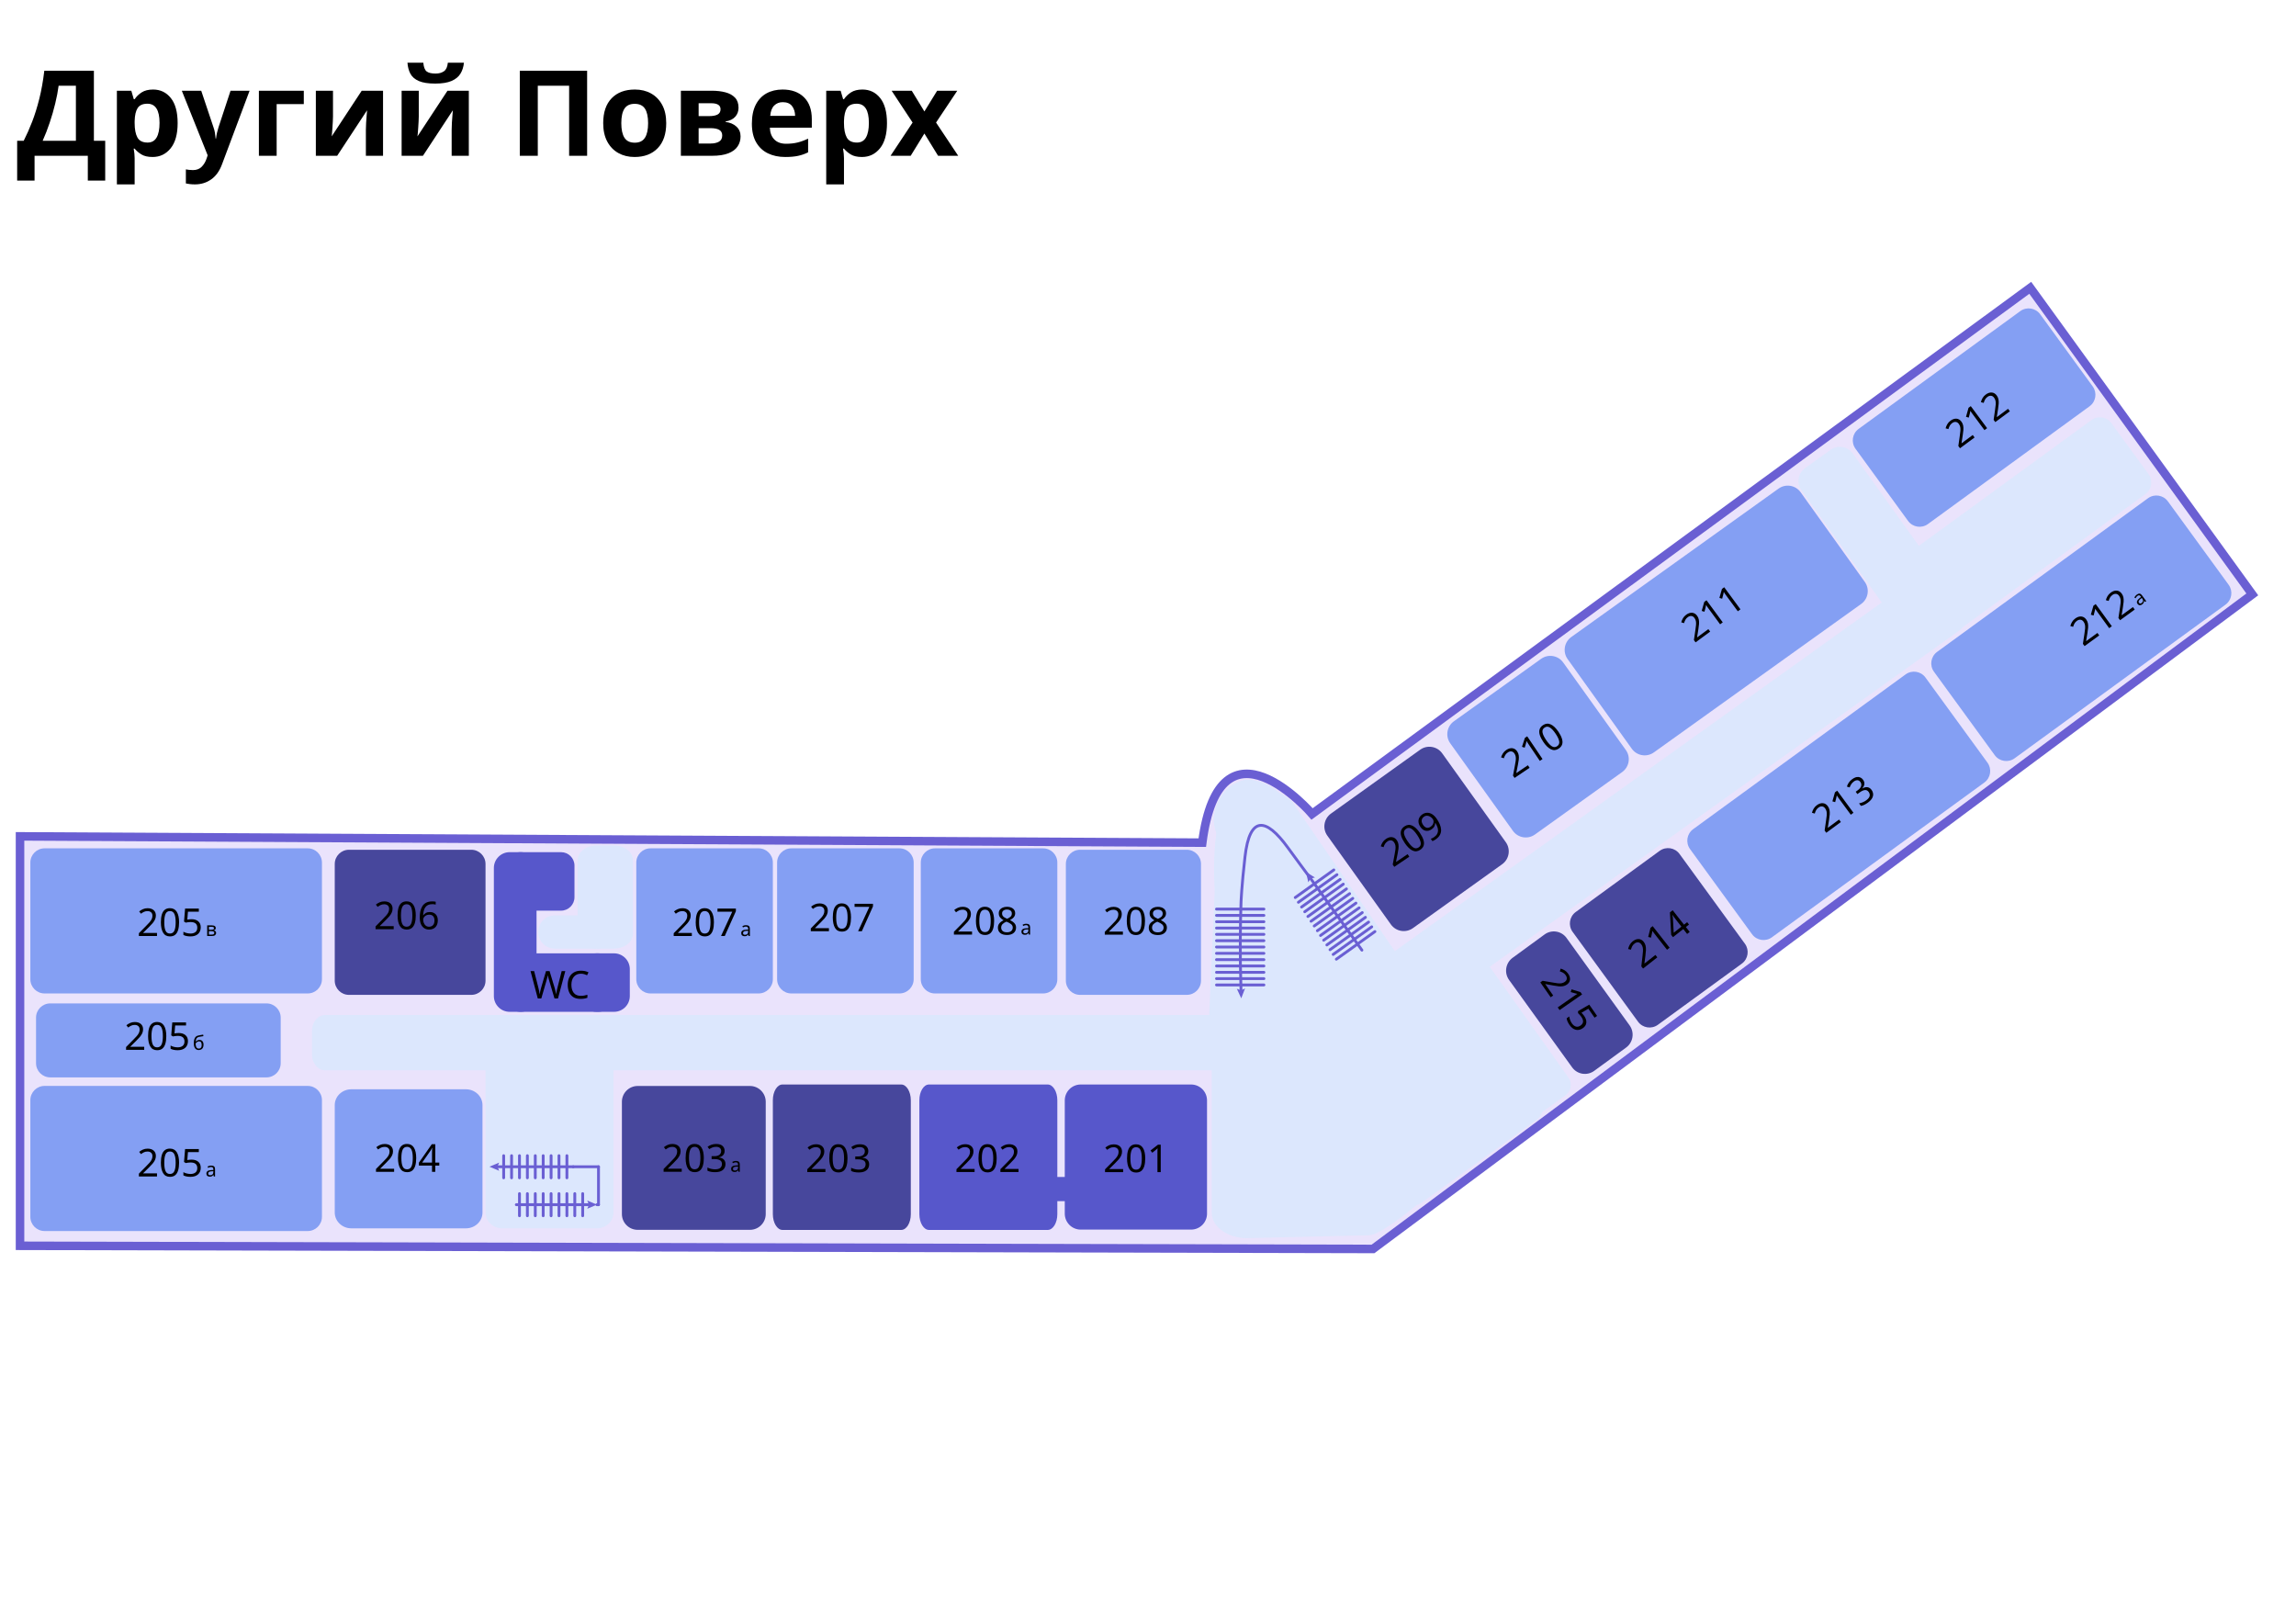
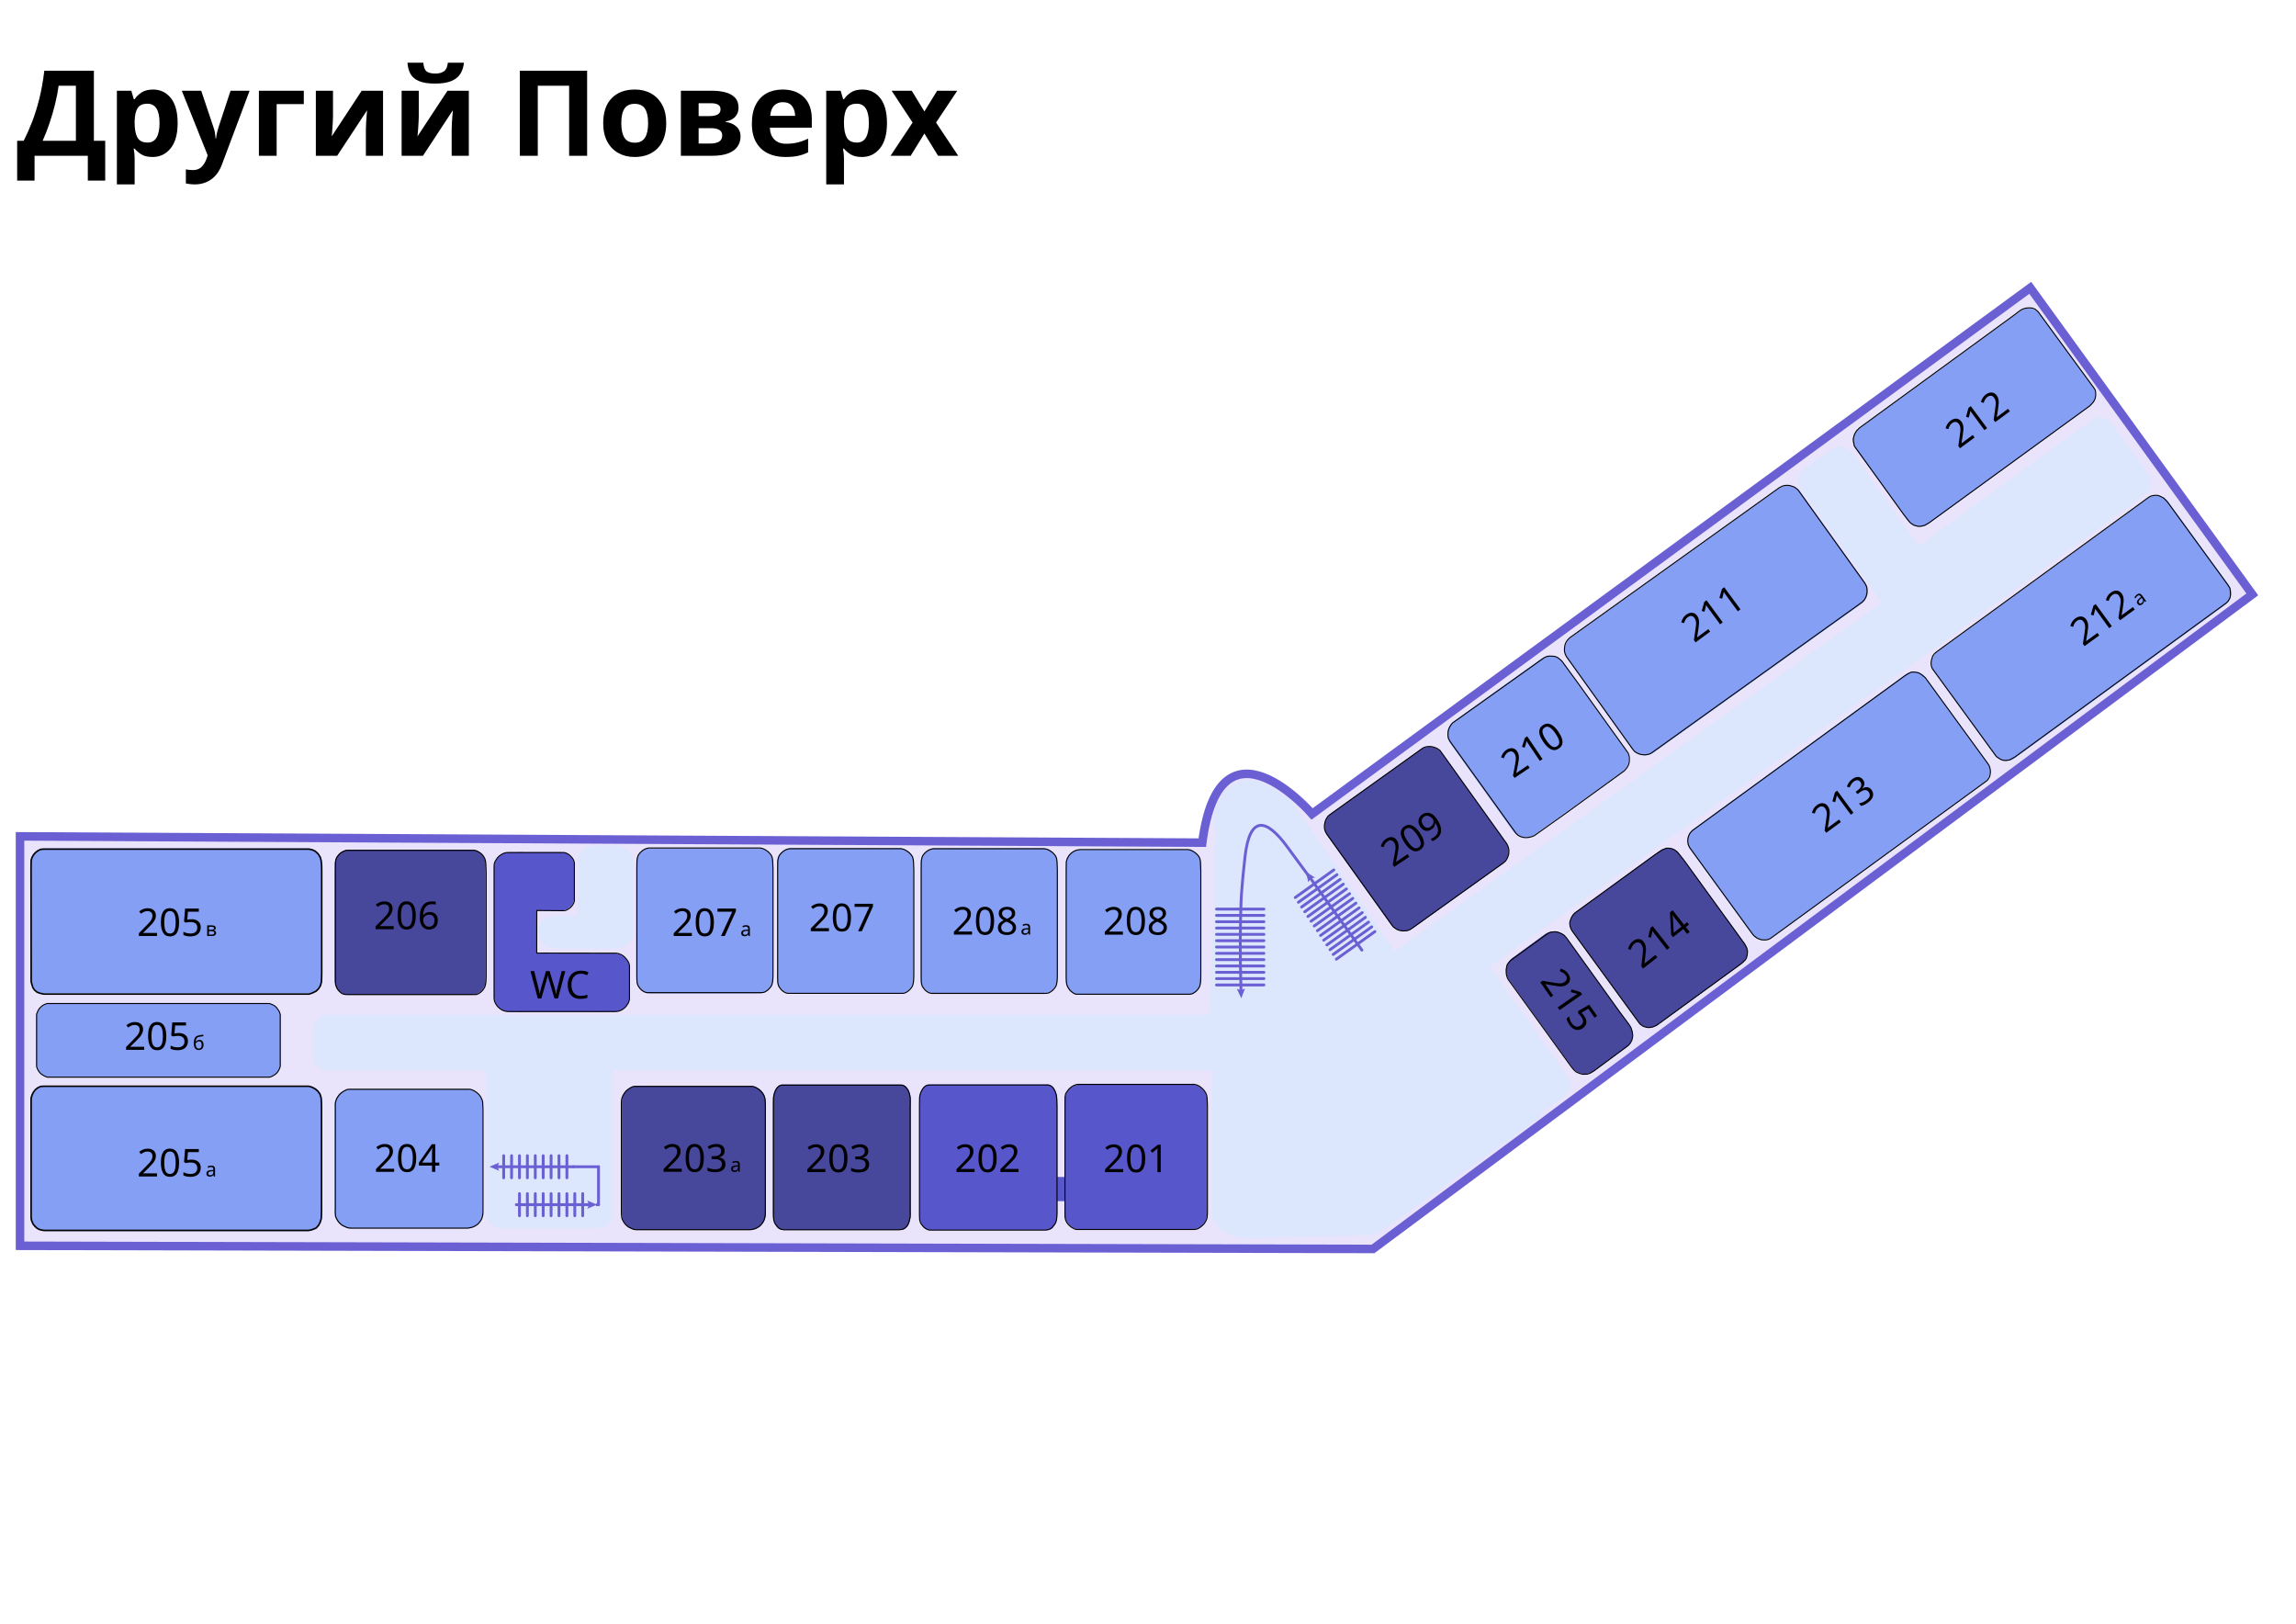
<svg xmlns="http://www.w3.org/2000/svg" viewBox="0 0 2245.039 1587.402" version="1.1" id="svg265" width="594mm" height="420mm">
  <defs id="defs4">
    <style id="style2">.cls-1{fill:#eae3fc;stroke-width:6px;}.cls-1,.cls-6{stroke:#6a5fd3;stroke-miterlimit:10;}.cls-2{fill:#dce7fd;}.cls-3{fill:#849ff3;}.cls-4{fill:#47479c;}.cls-5{fill:#5757cb;}.cls-6{fill:none;stroke-linecap:round;stroke-width:2px;}.cls-7{fill:#6a5fd3;}.cls-8{font-size:27px;font-family:ArialRoundedMTBold, Arial Rounded MT Bold;}.cls-9{font-size:14px;font-family:MyriadPro-Regular, Myriad Pro;}</style>
  </defs>
  <g id="g526" transform="matrix(1.390839,0,0,1.390839,-195.6404,133.9495)">
    <g id="Overlay">
      <g id="Layer_4" data-name="Layer 4">
        <path class="cls-1" d="m 154.74,491.58 v 287.8 L 1105.91,781.6 1724.1,321.51 1568,106 1063.11,475.83 c 0,0 -64.8,-75.28 -77.21,20.17 z" id="path6" />
      </g>
    </g>
    <rect class="cls-2" x="999.593" y="1009.852" width="44.4" height="132.67" rx="11.07" transform="rotate(-35.6)" id="rect10" />
    <rect class="cls-2" x="467.707" y="1118.029" width="575.73" height="47.78" rx="11.11" transform="rotate(-35.6)" id="rect12" />
    <rect class="cls-3" x="796.856" y="1010.71" width="201.46" height="99.74" rx="11.11" transform="rotate(-35.6)" id="rect14" />
    <rect class="cls-4" x="587.25" y="1013.27" width="99.35" height="99.01" rx="11.11" transform="rotate(-35.6)" id="rect16" />
    <rect class="cls-3" x="695.3" y="1010.831" width="97.63" height="97.88" rx="11.11" transform="rotate(-35.6)" id="rect18" />
    <path class="cls-4" d="m 1242,563 44.33,61.45 a 11.2,11.2 0 0 1 -2.46,15.59 l -22.45,16.39 a 11.06,11.06 0 0 1 -15.5,-2.48 l -44.33,-61.44 A 11.2,11.2 0 0 1 1204,577 l 22.45,-16.39 A 11,11 0 0 1 1242,563 Z" id="path20" />
    <path class="cls-4" d="m 690.78,666 h 83.44 c 3.74,0 6.78,5 6.78,11.11 v 80 c 0,6.14 -3,11.12 -6.78,11.12 h -83.44 c -3.74,0 -6.78,-5 -6.78,-11.12 v -80 C 684,671 687,666 690.78,666 Z" id="path22" />
    <path class="cls-5" d="m 793.78,666 h 83.44 c 3.74,0 6.78,5 6.78,11.11 v 80 c 0,6.14 -3,11.12 -6.78,11.12 h -83.44 c -3.74,0 -6.78,-5 -6.78,-11.12 v -80 C 787,671 790,666 793.78,666 Z" id="path24" />
    <rect class="cls-4" x="577.88" y="667.04" width="101.12" height="101.12" rx="11.11" id="rect26" />
    <rect class="cls-5" x="487.87" y="502.69" width="30" height="112.23" rx="11.11" id="rect28" />
    <rect class="cls-5" x="495.65" y="573.81" width="76.67" height="41.11" rx="11.11" id="rect30" />
    <rect class="cls-5" x="548.99" y="573.81" width="34.45" height="41.11" rx="11.11" id="rect32" />
    <rect class="cls-5" x="496.76" y="502.69" width="47.78" height="41.11" rx="9.45" id="rect34" />
    <path class="cls-3" d="m 387.67,669.37 h 80.53 c 6.44,0 11.67,5 11.67,11.11 V 756 c 0,6.14 -5.23,11.11 -11.67,11.11 h -80.53 c -6.44,0 -11.67,-5 -11.67,-11.11 v -75.52 c 0,-6.13 5.23,-11.11 11.67,-11.11 z" id="path36" />
-     <path class="cls-2" d="m 369.31,617.15 h 631.38 c 5.14,0 9.31,5 9.31,11.11 v 16.66 c 0,6.14 -4.17,11.12 -9.31,11.12 H 369.31 c -5.14,0 -9.31,-5 -9.31,-11.12 v -16.66 c 0,-6.14 4.17,-11.11 9.31,-11.11 z" id="path38" />
+     <path class="cls-2" d="m 369.815,617.15 h 631.38 c 5.14,0 9.31,5 9.31,11.11 v 16.66 c 0,6.14 -4.17,11.12 -9.31,11.12 h -631.38 c -5.14,0 -9.31,-5 -9.31,-11.12 v -16.66 c 0,-6.14 4.17,-11.11 9.31,-11.11 z" id="path38" />
    <path class="cls-2" d="m 493.69,632.7 h 66.62 c 6.46,0 11.69,5 11.69,11.11 V 756 c 0,6.14 -5.23,11.11 -11.69,11.11 h -66.62 c -6.46,0 -11.69,-5 -11.69,-11.11 V 643.81 c 0,-6.13 5.23,-11.11 11.69,-11.11 z" id="path40" />
    <path class="cls-5" d="m 900.34,666 h 77.79 a 11.22,11.22 0 0 1 11.11,11.33 v 79.3 A 11.22,11.22 0 0 1 978.13,768 h -77.79 a 11.22,11.22 0 0 1 -11.11,-11.33 v -79.3 A 11.22,11.22 0 0 1 900.34,666 Z" id="path42" />
    <path class="cls-2" d="m 1017.36,617.15 h 177.1 c 13.69,0 24.79,8 24.79,17.76 L 1180,705 c 0,9.81 -63.31,67 -77,67 l -85.64,2 c -13.69,0 -24.79,-8 -24.79,-17.76 V 634.91 c 0,-9.81 11.1,-17.76 24.79,-17.76 z" id="path44" />
    <path class="cls-2" d="m 560.1,498 h 12.22 c 7.36,0 13.33,4.64 13.33,10.35 v 51.77 c 0,5.72 -6,10.36 -13.33,10.36 H 560.1 c -7.37,0 -13.34,-4.64 -13.34,-10.36 v -51.77 c 0,-5.71 5.97,-10.35 13.34,-10.35 z" id="path46" />
    <path class="cls-2" d="m 530.67,547.14 h 28.89 a 11.66,11.66 0 0 1 11.67,11.67 v 0 a 11.67,11.67 0 0 1 -11.67,11.67 H 530.67 A 11.68,11.68 0 0 1 519,558.81 v 0 a 11.67,11.67 0 0 1 11.67,-11.67 z" id="path48" />
    <path class="cls-2" d="m 1051.72,625.47 81.56,-58.82 a 8.74,8.74 0 0 1 12.25,2 l 77.83,109.51 a 8.88,8.88 0 0 1 -2,12.33 l -81.56,58.82 a 8.73,8.73 0 0 1 -12.24,-2 L 1049.69,637.8 a 8.88,8.88 0 0 1 2.03,-12.33 z" id="path50" />
    <path class="cls-2" d="m 1071.72,608.47 81.56,-58.82 a 8.74,8.74 0 0 1 12.25,2 l 77.83,109.51 a 8.88,8.88 0 0 1 -2,12.33 l -81.56,58.82 a 8.73,8.73 0 0 1 -12.24,-2 L 1069.69,620.8 a 8.88,8.88 0 0 1 2.03,-12.33 z" id="path52" />
    <path class="cls-2" d="m 1039,479 53,136.81 a 11.12,11.12 0 0 1 -7.54,13.79 l -37,10.85 a 11.11,11.11 0 0 1 -13.78,-7.54 L 1003,485 a 8.42,8.42 0 0 1 -4.54,-11.84 l 37,-10.85 A 10,10 0 0 0 1032,469 c -0.24,4.13 2.55,8.21 7,10 z" id="path54" />
    <path class="cls-2" d="m 1018,452 c 7.81,-0.6 22.67,5.44 30,19 1.65,3 3.2,5.92 3.48,10 0.94,13.51 -12.76,31.6 -30.55,30.55 -17.79,-1.05 -26.69,-20.78 -26.93,-31.25 0,-0.18 0,-0.65 0,-1.3 0,-0.92 0.66,-15.53 13.1,-23.71 A 27.44,27.44 0 0 1 1018,452 Z" id="path56" />
    <path class="cls-2" d="M 990.35,626 997,477 c 0.33,-0.33 0.66,-0.67 1,-1 q 1.74,-1.72 3.46,-3.31 h 41.11 a 11.12,11.12 0 0 1 11.12,11.11 V 626 a 11.12,11.12 0 0 1 -11.12,11.12 h -41.11 A 11.11,11.11 0 0 1 990.35,626 Z" id="path58" />
    <path class="cls-2" d="M 1065.28,616.75 998.41,494.6 a 11.45,11.45 0 0 1 3.86,-15.18 l 33,-20.12 a 18.41,18.41 0 0 1 4,1.7 19.44,19.44 0 0 1 5.69,5 l 71.58,119.51 a 11.46,11.46 0 0 1 -3.85,15.18 l -33,20.13 a 10.25,10.25 0 0 1 -14.41,-4.07 z" id="path60" />
    <path class="cls-2" d="M 1124,576.25 1048.9,467 a 24.64,24.64 0 0 1 -2.81,-2.49 16.83,16.83 0 0 1 -3.53,-2.44 27.19,27.19 0 0 0 -11.11,-2 l -31,23.23 A 11.33,11.33 0 0 0 998,498.61 l 77.88,113.69 a 10.23,10.23 0 0 0 14.7,2.54 l 31,-23.22 a 11.33,11.33 0 0 0 2.42,-15.37 z" id="path62" />
    <line class="cls-6" x1="995.9" y1="596.03" x2="1029.24" y2="596.03" id="line64" />
    <line class="cls-6" x1="1080.15" y1="577.92" x2="1107.27" y2="558.51" id="line66" />
    <line class="cls-6" x1="1077.93" y1="574.58" x2="1105.04" y2="555.18" id="line68" />
    <line class="cls-6" x1="1075.71" y1="571.25" x2="1102.82" y2="551.85" id="line70" />
    <line class="cls-6" x1="1073.49" y1="567.91" x2="1100.6" y2="548.51" id="line72" />
    <line class="cls-6" x1="1071.26" y1="564.58" x2="1098.38" y2="545.18" id="line74" />
    <line class="cls-6" x1="1069.04" y1="561.25" x2="1096.15" y2="541.85" id="line76" />
    <line class="cls-6" x1="1066.82" y1="557.91" x2="1093.93" y2="538.51" id="line78" />
    <line class="cls-6" x1="1064.6" y1="554.58" x2="1091.71" y2="535.18" id="line80" />
    <line class="cls-6" x1="1062.37" y1="551.25" x2="1089.49" y2="531.85" id="line82" />
    <line class="cls-6" x1="1060.15" y1="547.91" x2="1087.26" y2="528.51" id="line84" />
    <line class="cls-6" x1="1057.93" y1="544.58" x2="1085.04" y2="525.18" id="line86" />
    <line class="cls-6" x1="1055.71" y1="541.25" x2="1082.82" y2="521.85" id="line88" />
    <line class="cls-6" x1="1053.48" y1="537.91" x2="1080.6" y2="518.51" id="line90" />
    <line class="cls-6" x1="1051.26" y1="534.58" x2="1078.38" y2="515.18" id="line92" />
    <line class="cls-6" x1="995.9" y1="591.59" x2="1029.24" y2="591.59" id="line94" />
    <line class="cls-6" x1="995.9" y1="587.14" x2="1029.24" y2="587.14" id="line96" />
    <line class="cls-6" x1="995.9" y1="582.7" x2="1029.24" y2="582.7" id="line98" />
    <line class="cls-6" x1="505.87" y1="758.27" x2="505.87" y2="742.71" id="line100" />
    <line class="cls-6" x1="511.43" y1="758.27" x2="511.43" y2="742.71" id="line102" />
    <line class="cls-6" x1="516.98" y1="758.27" x2="516.98" y2="742.71" id="line104" />
    <line class="cls-6" x1="494.76" y1="731.6" x2="494.76" y2="716.04" id="line106" />
    <line class="cls-6" x1="500.32" y1="731.6" x2="500.32" y2="716.04" id="line108" />
    <line class="cls-6" x1="505.87" y1="731.6" x2="505.87" y2="716.04" id="line110" />
    <line class="cls-6" x1="511.43" y1="731.6" x2="511.43" y2="716.04" id="line112" />
    <line class="cls-6" x1="516.98" y1="731.6" x2="516.98" y2="716.04" id="line114" />
    <line class="cls-6" x1="522.54" y1="731.6" x2="522.54" y2="716.04" id="line116" />
    <line class="cls-6" x1="528.1" y1="731.6" x2="528.1" y2="716.04" id="line118" />
    <line class="cls-6" x1="533.65" y1="731.6" x2="533.65" y2="716.04" id="line120" />
    <line class="cls-6" x1="539.21" y1="731.6" x2="539.21" y2="716.04" id="line122" />
    <line class="cls-6" x1="522.54" y1="758.27" x2="522.54" y2="742.71" id="line124" />
    <line class="cls-6" x1="528.1" y1="758.27" x2="528.1" y2="742.71" id="line126" />
    <line class="cls-6" x1="533.65" y1="758.27" x2="533.65" y2="742.71" id="line128" />
    <line class="cls-6" x1="539.21" y1="758.27" x2="539.21" y2="742.71" id="line130" />
    <line class="cls-6" x1="544.76" y1="758.27" x2="544.76" y2="742.71" id="line132" />
    <line class="cls-6" x1="550.32" y1="758.27" x2="550.32" y2="742.71" id="line134" />
    <line class="cls-6" x1="995.9" y1="578.25" x2="1029.24" y2="578.25" id="line136" />
    <line class="cls-6" x1="995.9" y1="573.81" x2="1029.24" y2="573.81" id="line138" />
    <line class="cls-6" x1="995.9" y1="569.36" x2="1029.24" y2="569.36" id="line140" />
    <line class="cls-6" x1="995.9" y1="564.92" x2="1029.24" y2="564.92" id="line142" />
    <line class="cls-6" x1="995.9" y1="560.47" x2="1029.24" y2="560.47" id="line144" />
    <line class="cls-6" x1="995.9" y1="556.03" x2="1029.24" y2="556.03" id="line146" />
    <line class="cls-6" x1="995.9" y1="551.59" x2="1029.24" y2="551.59" id="line148" />
    <line class="cls-6" x1="995.9" y1="547.14" x2="1029.24" y2="547.14" id="line150" />
    <line class="cls-6" x1="995.9" y1="542.7" x2="1029.24" y2="542.7" id="line152" />
    <path class="cls-2" d="m 1071.49,517 -17.38,12.45 a 6.23,6.23 0 0 1 -8.5,-1.19 c -12.14,-15.34 -15.26,-2.23 -16.06,6.16 a 6.2,6.2 0 0 1 -6.19,5.56 h -22 a 6.21,6.21 0 0 1 -6.19,-5.56 c -4.25,-38.42 2.53,-149.54 78,-25.8 a 6.22,6.22 0 0 1 -1.68,8.38 z" id="path154" />
    <line class="cls-6" x1="1098.13" y1="571.57" x2="1061.51" y2="520.41" id="line156" />
-     <polygon class="cls-7" points="1060.44,523.87 1058.81,516.63 1065.13,520.51 1062.07,521.2 " id="polygon158" />
+     <polygon class="cls-7" points="1065.13,520.51 1062.07,521.2 1060.44,523.87 1058.81,516.63 " id="polygon158" />
    <line class="cls-6" x1="503.65" y1="750.49" x2="555.88" y2="750.49" id="line160" />
-     <polygon class="cls-7" points="553.52,747.57 560.34,750.45 553.52,753.33 554.74,750.45 " id="polygon162" />
+     <polygon class="cls-7" points="553.52,753.33 554.74,750.45 553.52,747.57 560.34,750.45 " id="polygon162" />
    <line class="cls-6" x1="543.65" y1="723.82" x2="489.2" y2="723.82" id="line164" />
-     <polygon class="cls-7" points="491.6,726.66 484.78,723.78 491.6,720.9 490.38,723.78 " id="polygon166" />
+     <polygon class="cls-7" points="491.6,720.9 490.38,723.78 491.6,726.66 484.78,723.78 " id="polygon166" />
    <line class="cls-6" x1="560.32" y1="750.49" x2="561.43" y2="750.49" id="line168" />
    <line class="cls-6" x1="561.43" y1="723.82" x2="561.43" y2="750.49" id="line170" />
    <line class="cls-6" x1="543.65" y1="723.82" x2="561.43" y2="723.82" id="line172" />
    <path class="cls-6" d="m 1061.49,520.43 c -3.24,-4.33 -8.75,-11.76 -15.56,-21.11 -15.21,-20.88 -26.67,-22.5 -30,6.67 -2.4,21 -2.78,31.88 -2.78,31.88 -0.53,15.37 -0.86,36.67 0,62.91" id="path174" />
-     <polygon class="cls-7" points="1015.96,598.51 1013.3,605.42 1010.2,598.7 1013.12,599.82 " id="polygon176" />
+     <polygon class="cls-7" points="1010.2,598.7 1013.12,599.82 1015.96,598.51 1013.3,605.42 " id="polygon176" />
    <rect class="cls-4" x="1175.374" y="-771.394" width="98.09" height="93" rx="10" transform="rotate(53.93)" id="rect178" />
    <rect class="cls-3" x="779.385" y="1176.921" width="204.79" height="94.03" rx="10" transform="rotate(-36.07)" id="rect180" />
    <rect class="cls-3" x="991.398" y="1177.172" width="203.44" height="92.54" rx="10" transform="rotate(-36.07)" id="rect182" />
    <rect class="cls-3" x="1039.089" y="1017.989" width="160.6" height="82.75" rx="10" transform="rotate(-36.07)" id="rect184" />
+     <path style="fill:none;stroke:#000000;stroke-width:0.727px;stroke-linecap:butt;stroke-linejoin:miter;stroke-opacity:1" d="m 1443.944,210.633 -0.372,1.856 0.194,1.818 0.568,2.925 34.321,47.588 3.549,4.657 1.774,1.974 2.392,1.494 2.655,0.682 2.336,-0.032 2.54,-0.688 2.856,-1.639 113.236,-82.381 2.486,-2.713 1.131,-2.213 0.391,-2.18 -0.018,-1.847 -0.265,-1.949 -0.876,-1.486 -39.382,-53.766 -2.074,-1.725 -1.895,-0.738 -1.922,-0.196 -2.482,0.164 -2.188,0.624 -1.412,0.698 -2.249,1.608 -2.24,1.753 -108.976,79.48 -2.121,2.069 -1.433,2.454 z" id="path3051" />
    <rect class="cls-2" x="1011.383" y="1109.362" width="183.73" height="64.36" rx="10" transform="rotate(-36.07)" id="rect186" />
    <rect class="cls-3" x="788" y="500" width="96" height="102" rx="10" id="rect188" />
    <rect class="cls-3" x="687" y="500" width="96" height="102" rx="10" id="rect190" />
    <rect class="cls-3" x="588" y="500" width="96" height="102" rx="10" id="rect192" />
    <rect class="cls-4" x="376" y="501" width="106" height="102" rx="10" id="rect194" />
    <rect class="cls-3" x="890" y="501" width="95" height="102" rx="10" id="rect196" />
+     <path style="fill:none;stroke:#000000;stroke-width:0.749px;stroke-linecap:butt;stroke-linejoin:miter;stroke-opacity:1" d="m 891.439,506.351 -0.601,1.242 -0.519,1.874 -0.081,5.906 v 72.531 3.203 l 0.155,2.793 0.196,1.578 0.269,0.86 0.485,1.071 0.751,1.266 0.798,1.109 1.123,1.058 0.615,0.418 0.652,0.463 0.546,0.32 0.799,0.349 0.745,0.154 h 79.873 l 1.392,-0.247 1.122,-0.54 1.603,-1.124 1.19,-1.225 0.849,-1.096 0.674,-1.284 0.404,-1.592 0.189,-1.248 0.181,-2.734 0.031,-3.506 v -72.09 l -0.108,-3.077 -0.121,-2.74 -0.203,-1.694 -0.345,-1.426 -0.754,-1.405 -0.851,-0.983 -1.049,-1.05 -0.964,-0.693 -1.374,-0.896 -1.466,-0.64 -1.617,-0.383 h -75.856 l -1.782,0.225 -1.137,0.293 -1.405,0.564 -0.873,0.571 -0.869,0.585 -0.993,0.91 -0.909,1.052 z" id="path2790-6-9-1-5-5" />
    <rect class="cls-3" x="162" y="500" width="205" height="102" rx="10" id="rect198" />
    <rect class="cls-3" x="166" y="609" width="172" height="52" rx="10" id="rect200" />
    <rect class="cls-3" x="162" y="667" width="205" height="102" rx="10" id="rect202" />
    <text class="cls-8" id="text204" x="513.32" y="605.55">WC</text>
    <text class="cls-8" id="text206" x="706.91" y="727.55">203</text>
    <text class="cls-8" id="text210" x="605.9" y="727.36">203<tspan class="cls-9" x="654.03" y="727.36" id="tspan208">а</tspan>
    </text>
    <text class="cls-8" id="text212" x="811.79" y="727.52">202</text>
    <text class="cls-8" id="text214" x="916.23" y="727.62">201</text>
    <text class="cls-8" id="text216" x="403.7" y="727.37">204</text>
    <text class="cls-8" id="text220" x="237" y="730.64">205<tspan class="cls-9" x="285.13" y="730.64" id="tspan218">а</tspan>
    </text>
    <text class="cls-8" id="text224" x="228" y="641.64">205<tspan class="cls-9" x="276.13" y="641.64" id="tspan222">б</tspan>
    </text>
    <text class="cls-8" id="text228" x="237" y="561.64">205<tspan class="cls-9" x="285.13" y="561.64" id="tspan226">в</tspan>
    </text>
    <text class="cls-8" id="text232" x="613" y="561.64">207<tspan class="cls-9" x="661.13" y="561.64" id="tspan230">а</tspan>
    </text>
    <text class="cls-8" id="text236" x="810" y="560.64">208<tspan class="cls-9" x="858.13" y="560.64" id="tspan234">а</tspan>
    </text>
    <text class="cls-8" id="text238" x="403.4" y="556.84">206</text>
    <text class="cls-8" id="text240" x="709.38" y="558.27">207</text>
    <text class="cls-8" id="text242" x="916.06" y="560.68">208</text>
    <text class="cls-8" transform="rotate(-34.00749)" id="text244" x="640.942" y="1052.192" style="stroke-width:1.001">209</text>
    <text class="cls-8" transform="rotate(-34.00749)" id="text246" x="746.009" y="1047.673" style="stroke-width:1.001">210</text>
    <text class="cls-8" transform="rotate(55.15)" id="text248" x="1185.533" y="-664.559">215</text>
    <text class="cls-8" transform="rotate(-38.12518)" id="text250" x="657.195" y="1259.802" style="stroke-width:1.004">214</text>
    <text class="cls-8" transform="rotate(-36.33)" id="text252" x="861.914" y="1075.706">211</text>
    <text class="cls-8" transform="rotate(-36.56)" id="text254" x="1088.179" y="1080.32">212</text>
    <text class="cls-8" transform="rotate(-36.34)" id="text256" x="856.429" y="1238.126">213</text>
    <text class="cls-8" transform="rotate(-36.06941)" id="text260" x="1086.296" y="1234.91" style="stroke-width:1.002">212<tspan class="cls-9" x="1134.528" y="1234.91" id="tspan258" style="stroke-width:1.002">а</tspan>
    </text>
    <rect class="cls-5" x="877" y="731" width="20" height="17" id="rect262" />
+     <path style="fill:none;stroke:#000000;stroke-width:0.753px;stroke-linecap:butt;stroke-linejoin:miter;stroke-opacity:1" d="m 688.279,505.528 -0.472,1.444 -0.343,1.874 -0.082,5.906 v 72.531 l 0.003,3.203 0.043,2.68 0.13,1.87 0.604,1.886 0.76,1.176 0.853,1.087 0.954,0.946 0.804,0.575 0.682,0.418 0.825,0.41 0.626,0.215 0.935,0.177 h 80.789 l 1.408,-0.247 1.135,-0.54 1.622,-1.124 1.204,-1.225 0.859,-1.096 0.682,-1.284 0.408,-1.592 0.191,-1.248 0.183,-2.734 0.031,-3.506 V 515.238 l -0.11,-3.077 -0.123,-2.74 -0.206,-1.694 -0.349,-1.426 -0.762,-1.405 -0.861,-0.983 -1.061,-1.05 -0.976,-0.693 -1.389,-0.896 -1.483,-0.64 -1.636,-0.383 h -78.483 l -1.332,0.315 -1.24,0.452 -1.088,0.594 -1.06,0.787 -1.118,1 -0.897,1.075 z" id="path2790-6-9-1-5-2" />
+     <path style="fill:none;stroke:#000000;stroke-width:0.753px;stroke-linecap:butt;stroke-linejoin:miter;stroke-opacity:1" d="m 789.184,505.553 -0.472,1.444 -0.343,1.874 -0.082,5.906 v 72.531 l 0.003,3.203 0.043,2.68 0.13,1.87 0.604,1.886 0.76,1.176 0.853,1.087 0.954,0.946 0.804,0.575 0.682,0.418 0.825,0.41 0.626,0.215 0.935,0.177 h 80.789 l 1.408,-0.247 1.135,-0.54 1.622,-1.124 1.204,-1.225 0.859,-1.096 0.682,-1.284 0.408,-1.592 0.191,-1.248 0.183,-2.734 0.031,-3.506 v -72.09 l -0.11,-3.077 -0.123,-2.74 -0.206,-1.694 -0.349,-1.426 -0.762,-1.405 -0.861,-0.983 -1.061,-1.05 -0.976,-0.693 -1.389,-0.896 -1.483,-0.64 -1.636,-0.383 h -78.483 l -1.332,0.315 -1.24,0.452 -1.088,0.594 -1.06,0.787 -1.118,1 -0.897,1.075 z" id="path2790-6-9-1-5-2-3" />
+     <path style="fill:none;stroke:#000000;stroke-width:0.758px;stroke-linecap:butt;stroke-linejoin:miter;stroke-opacity:1" d="m 787.989,671.632 -0.476,1.449 -0.346,1.88 -0.083,5.926 v 72.769 l 0.003,3.213 0.043,2.689 0.131,1.876 0.61,1.892 0.768,1.18 0.861,1.09 0.964,0.949 0.813,0.577 0.689,0.419 0.833,0.411 0.633,0.215 0.944,0.177 h 81.613 l 1.423,-0.248 1.716,-0.616 1.267,-0.905 1.018,-1.378 0.867,-1.1 0.689,-1.288 0.412,-1.597 0.193,-1.252 0.185,-2.743 0.031,-3.518 v -72.327 l -0.111,-3.088 -0.124,-2.749 -0.208,-1.699 -0.353,-1.43 -0.597,-1.682 -1.241,-2.249 -1.196,-1.128 -1.109,-0.671 -1.156,-0.305 -1.399,-0.024 -1.554,-0.012 h -79.284 l -2.286,0.093 -0.856,0.181 -1.124,0.546 -1.121,1.012 -0.807,1.053 -0.708,1.227 z" id="path2790-6-9-1-5-2-3-2" />
+     <path style="fill:none;stroke:#000000;stroke-width:0.772px;stroke-linecap:butt;stroke-linejoin:miter;stroke-opacity:1" d="m 890.628,671.202 -0.809,1.449 -0.359,1.88 -0.086,5.926 v 72.769 l 0.003,3.213 0.045,2.689 0.329,1.806 0.684,1.664 0.795,1.215 0.752,0.845 0.911,0.827 0.701,0.612 0.661,0.437 1.003,0.498 0.778,0.478 1.031,0.318 1.013,0.087 h 82.002 l 1.325,-0.14 1.491,-0.458 1.48,-0.914 1.364,-1.08 1.177,-1.132 0.793,-1.083 0.713,-1.218 0.515,-1.264 0.357,-1.095 0.192,-2.743 0.032,-3.518 v -72.327 l -0.115,-3.088 -0.129,-2.749 -0.338,-1.647 -0.558,-1.378 -1.056,-1.699 -1.11,-1.251 -1.045,-0.9 -1.201,-0.951 -1.145,-0.585 -1.064,-0.444 -1.609,-0.345 H 898.048 l -1.404,0.409 -1.272,0.514 -1.094,0.616 -1.038,0.82 -0.994,0.843 -0.838,1.139 z" id="path2790-6-9-1-5-2-3-2-9" />
+     <path style="fill:none;stroke:#000000;stroke-width:0.719px;stroke-linecap:butt;stroke-linejoin:miter;stroke-opacity:1" d="m 1071.929,482.75 -0.155,1.144 -0.01,1.483 0.122,1.039 0.515,1.675 0.737,1.457 46.137,64.443 0.862,1.204 1.437,1.042 1.183,0.785 1.419,0.534 1.126,0.276 1.049,0.156 1.501,0.074 1.957,-0.184 1.827,-0.566 1.778,-1.146 64.609,-46.255 1.15,-1.045 0.886,-1.371 0.774,-1.689 0.474,-1.664 0.139,-0.868 7e-4,-0.876 0.01,-1.51 -0.482,-1.947 -0.935,-2.09 -0.903,-1.261 -45.362,-63.361 -0.697,-0.973 -1.57,-1.193 -1.099,-0.568 -1.402,-0.514 -1.275,-0.37 -0.935,-0.159 -1.429,-0.046 -1.456,0.087 -1.167,0.267 -1.099,0.418 -0.693,0.342 -65.598,46.963 -1.108,0.984 -0.946,1.393 -0.774,1.502 -0.398,1.508 z" id="path52839" />
+     <path style="fill:none;stroke:#000000;stroke-width:0.755px;stroke-linecap:butt;stroke-linejoin:miter;stroke-opacity:1" d="m 685.312,671.585 -0.438,1.584 -0.344,1.874 -0.082,5.906 v 72.531 l 0.003,3.203 0.043,2.68 0.13,1.87 0.606,1.886 0.728,1.246 0.891,1.157 0.747,0.841 0.842,0.75 0.824,0.383 0.688,0.269 0.804,0.18 0.938,0.177 h 81.087 l 1.659,-0.212 1.49,-0.435 1.277,-0.774 1.243,-1.33 0.827,-1.447 0.439,-1.319 0.41,-1.592 0.332,-1.598 0.149,-2.384 -0.074,-3.506 v -72.09 l 0.065,-2.972 -0.018,-2.985 -0.242,-1.554 -0.351,-1.426 -0.59,-1.86 -1.004,-1.614 -1.17,-1.4 -1.539,-0.939 -1.009,-0.196 -1.418,-0.045 -1.712,0.003 H 692.769 l -1.336,8e-5 -1.419,-0.003 -1.442,0.559 -1.169,0.857 -0.912,1.175 -0.62,1.25 z" id="path2790-6-9-1-5-2-3-4" />
+     <path style="fill:none;stroke:#000000;stroke-width:0.719px;stroke-linecap:butt;stroke-linejoin:miter;stroke-opacity:1" d="m 1159.164,416.262 -0.326,1.187 -0.212,1.572 -0.01,1.978 0.414,1.86 0.951,1.827 46.515,64.792 1.32,1.266 1.411,0.838 1.311,0.479 1.606,0.346 0.883,0.033 0.942,0.026 1.605,-0.179 1.956,-0.459 2.092,-0.928 3.371,-2.418 7.291,-5.182 10.846,-7.703 41.451,-30.048 1.195,-1.311 0.971,-1.356 0.871,-1.704 0.425,-1.639 0.078,-0.754 0.01,-0.841 0.059,-1.471 -0.318,-1.881 -0.67,-1.743 -0.92,-1.282 -33.731,-46.992 -11.878,-16.256 -2.639,-2.243 -1.724,-0.847 -1.579,-0.281 -1.03,-0.018 -1.863,-0.112 -1.81,0.356 -1.838,0.883 -64.359,45.835 -1.264,1.595 -1.046,1.832 z" id="path2655" />
+     <path style="fill:none;stroke:#000000;stroke-width:0.719px;stroke-linecap:butt;stroke-linejoin:miter;stroke-opacity:1" d="m 1240.517,359.783 -0.015,1.279 0.199,1.146 0.384,1.295 c 1.027,2.351 0.567,1.099 0.884,1.795 l 46.676,65.197 1.253,1.475 1.207,0.763 1.245,0.634 1.26,0.48 0.998,0.226 1.369,0.147 1.284,0.059 1.409,-0.187 1.757,-0.454 1.214,-0.62 148.133,-106.053 1.61,-1.638 1.06,-1.971 0.519,-1.616 0.125,-0.563 0.072,-0.469 0.115,-1.054 -0.079,-1.789 -0.123,-1.392 -0.51,-1.196 -0.797,-1.549 -47.03,-65.691 -1.002,-0.823 -1.415,-1.084 -1.393,-0.517 -1.46,-0.49 -0.766,-0.147 -0.629,-0.075 -1.139,-0.08 -1.435,0.114 -1.552,0.356 -2.139,1.029 -147.624,105.688 -1.653,1.743 -0.988,1.511 -0.719,1.973 -0.229,1.796 z" id="path2936" />
+     <path style="fill:none;stroke:#000000;stroke-width:0.719px;stroke-linecap:butt;stroke-linejoin:miter;stroke-opacity:1" d="m 1199.569,585.037 -0.01,1.048 0.034,1.673 0.275,1.668 0.591,1.812 0.704,1.224 44.382,61.383 1.853,2.152 1.492,1.244 2.008,0.856 1.549,0.494 0.909,0.205 1.263,0.022 2.106,-0.1 2.255,-0.857 2.396,-1.465 24.235,-18.005 1.109,-1.329 1.074,-1.894 0.379,-1.305 0.266,-1.371 0.079,-1.164 -0.339,-2.463 -0.887,-2.813 -1.356,-2.24 -6.452,-8.636 L 1242,563 l -1.712,-1.909 -1.704,-1.073 -2.261,-0.957 -1.214,-0.276 -1.163,-0.161 -2.255,0.166 -2.207,0.666 -2.275,1.562 -24.525,17.788 -1.665,1.873 -0.844,1.283 -0.398,1.908 z" id="path2651" />
+     <path style="fill:none;stroke:#000000;stroke-width:0.719px;stroke-linecap:butt;stroke-linejoin:miter;stroke-opacity:1" d="m 1315.996,500.234 1.708,0.695 2.039,1.473 4.942,6.113 42.476,58.651 1.505,2.811 0.577,2.192 -0.127,1.843 -0.244,1.515 -0.337,1.339 -0.775,1.444 -1.002,0.974 -1.693,1.597 -59.61,43.421 -2.748,1.251 -2.488,0.448 -1.308,-0.08 -1.309,-0.239 -2.165,-0.806 -1.894,-1.442 -1.51,-2.073 -45.894,-63.005 -0.96,-1.555 -0.711,-2.071 -0.254,-2.086 0.303,-1.67 0.551,-1.435 0.54,-1.219 1.006,-1.54 1.108,-1.256 56.827,-41.324 4.765,-3.126 2.798,-1.138 1.919,-0.045 z" id="path3172" />
+     <path style="fill:none;stroke:#000000;stroke-width:0.719px;stroke-linecap:butt;stroke-linejoin:miter;stroke-opacity:1" d="m 1327.814,491.307 -0.422,1.445 -0.194,2.227 0.357,2.452 1.043,2.121 44.077,60.616 1.2,1.368 1.7,1.31 1.347,0.737 1.379,0.455 0.887,0.28 0.823,0.014 1.555,0.09 1.822,-0.222 1.956,-0.846 150.857,-109.925 1.805,-1.418 1.399,-2.24 0.384,-1.649 0.23,-1.706 -0.162,-1.983 -0.703,-2.464 -1.004,-1.592 -43.908,-60.279 -2.595,-2.197 -2.274,-1.304 -1.685,-0.335 -1.587,-0.191 -1.797,0.103 -2.405,1.197 -2.154,1.384 -149.124,108.624 -1.276,1.295 -0.942,1.318 z" id="path3170" />
+     <path style="fill:none;stroke:#000000;stroke-width:0.719px;stroke-linecap:butt;stroke-linejoin:miter;stroke-opacity:1" d="m 1498.523,367.766 -0.314,2.139 0.264,1.98 0.59,1.651 1.375,1.888 42.188,57.918 1.549,2.126 2.747,1.85 1.851,0.736 1.954,0.183 2.768,-0.404 3.719,-2.067 148.349,-108.059 1.504,-1.38 1.162,-2.073 0.412,-1.278 0.139,-1.443 -0.118,-2.312 -0.306,-2.094 -1.549,-2.461 -42.494,-58.338 -2.564,-2.56 -2,-1.07 -1.867,-0.774 -2.45,-0.076 -2.364,0.451 -1.73,0.902 -149.075,108.588 -1.798,1.547 -1.034,1.517 -0.453,1.371 z" id="path3168" />
  </g>
+   <path style="fill:none;stroke:#000000;stroke-width:1.048px;stroke-linecap:butt;stroke-linejoin:miter;stroke-opacity:1" d="m 623.976,836.375 -0.656,2.008 -0.477,2.607 -0.114,8.214 V 950.083 l 0.004,4.454 0.06,3.728 0.181,2.6 0.84,2.623 1.057,1.635 1.186,1.511 1.327,1.316 1.119,0.8 0.948,0.581 1.147,0.57 0.871,0.299 1.3,0.246 H 745.133 l 1.959,-0.344 1.579,-0.751 2.255,-1.563 1.674,-1.704 1.194,-1.525 0.948,-1.786 0.568,-2.214 0.265,-1.736 0.255,-3.803 0.043,-4.877 V 849.879 l -0.152,-4.28 -0.171,-3.811 -0.286,-2.356 -0.486,-1.983 -1.06,-1.954 -1.197,-1.367 -1.476,-1.46 -1.357,-0.965 -1.933,-1.247 -2.063,-0.891 -2.275,-0.532 H 634.261 l -1.852,0.438 -1.724,0.629 -1.513,0.826 -1.475,1.095 -1.555,1.391 -1.248,1.495 z" id="path2790-6-9-1-5" />
+   <path style="fill:none;stroke:#000000;stroke-width:1.069px;stroke-linecap:butt;stroke-linejoin:miter;stroke-opacity:1" d="m 330.333,1072.298 -0.961,1.49 -0.942,2.405 -0.412,1.793 -0.168,1.695 0.049,4.616 v 96.837 l -0.09,4.467 0.328,3.506 0.731,1.909 1.487,2.577 1.404,1.814 1.713,1.591 1.768,1.261 1.538,0.669 1.475,0.695 1.24,0.451 0.77,0.295 v 0 0 l 1.125,0.156 1.844,0.156 h 113.77 l 2.077,-0.265 2.828,-0.663 1.39,-0.575 1.83,-0.943 1.999,-1.379 1.296,-1.355 1.122,-1.5 1.004,-1.576 0.669,-1.52 0.713,-2.648 0.301,-2.384 0.047,-4.681 v -96.248 l -0.165,-4.109 -0.185,-3.658 -0.456,-1.658 -0.772,-1.655 -0.738,-1.567 -1.362,-1.885 -1.519,-1.543 -1.903,-1.448 -1.791,-1.135 -2.145,-0.909 -1.982,-0.442 H 341.546 l -1.594,0.125 -0.993,0.312 -1.364,0.599 -1.679,0.939 -1.494,0.992 -1.576,1.236 -1.334,1.436 z" id="path2790-6-9-1-9" />
+   <path style="fill:none;stroke:#000000;stroke-width:1.072px;stroke-linecap:butt;stroke-linejoin:miter;stroke-opacity:1" d="m 609.964,1069.684 -0.937,1.539 -0.918,2.482 -0.401,1.851 -0.06,1.802 -0.082,2.022 0.027,2.691 v 99.964 l 0.033,4.577 0.32,3.619 0.592,2.006 1.45,2.66 1.369,1.873 1.67,1.642 1.724,1.301 1.5,0.691 1.438,0.718 1.209,0.466 0.751,0.305 v 0 0 l 1.097,0.161 1.798,0.161 h 110.939 l 2.025,-0.274 2.758,-0.684 1.355,-0.593 1.785,-0.973 1.949,-1.423 1.264,-1.399 1.094,-1.548 0.979,-1.627 0.652,-1.569 0.695,-2.733 0.293,-2.461 0.046,-4.832 v -99.356 l -0.076,-4.254 -0.146,-2.308 -0.12,-1.456 -0.36,-1.687 -0.583,-1.806 -0.903,-1.642 -1.572,-2.226 -1.762,-1.691 -1.405,-1.02 -1.747,-1.172 -2.092,-0.939 -1.933,-0.456 H 620.898 l -1.554,0.129 -0.968,0.323 -1.33,0.618 -1.638,0.969 -1.457,1.024 -1.537,1.276 -1.301,1.483 z" id="path2790-6-9-1-9-8" />
+   <path style="fill:none;stroke:#000000;stroke-width:1px;stroke-linecap:butt;stroke-linejoin:miter;stroke-opacity:1" d="m 488.339,836.712 1.348,-0.95 1.237,-0.773 1.481,-0.729 1.237,-0.42 1.816,-0.331 h 1.454 52.923 2.143 l 1.591,0.486 1.922,0.994 1.237,0.84 1.565,1.436 1.193,1.369 1.016,1.569 0.663,1.458 0.464,1.79 v 1.591 34.383 1.569 l -0.575,1.679 -0.818,1.569 -1.105,1.569 -1.436,1.539 -1.653,1.234 -1.635,0.924 -1.657,0.656 -2.673,0.177 -25.191,-0.222 -0.052,41.637 76.906,0.117 1.031,0.01 1.812,0.341 1.422,0.482 1.61,0.678 1.733,1.076 1.328,1.14 1.609,1.759 1.344,1.766 0.859,1.469 0.578,1.422 0.438,1.812 v 1.984 28.829 l 0.011,1.415 -0.143,1.701 -0.928,2.652 -0.946,1.579 -1.196,1.735 -1.62,1.664 -1.848,1.434 -1.594,0.864 -2.41,0.911 -2.956,0.346 H 496.912 l -2.585,-0.309 -1.922,-0.552 -1.812,-0.818 -1.724,-1.193 -1.238,-1.016 -0.862,-0.821 -0.908,-1.126 -1.213,-1.857 -1.016,-2.188 -0.486,-2.099 v -2.21 -127.699 l 0.066,-2.254 0.42,-1.458 0.641,-1.392 0.552,-0.928 0.53,-0.928 0.95,-1.37 0.84,-0.906 z" id="path2300" />
+   <path style="fill:none;stroke:#000000;stroke-width:1.1px;stroke-linecap:butt;stroke-linejoin:miter;stroke-opacity:1" d="m 329.151,838.558 -0.726,2.002 -0.355,2.692 -0.126,8.188 v 100.56 l 0.004,4.44 0.066,3.716 0.2,2.592 0.929,2.614 1.136,2.035 1.036,1.226 1.153,1.183 1.334,1.074 1.663,0.887 1.603,0.354 1.989,0.177 h 126.657 l 2.094,-0.795 1.995,-1.34 1.853,-1.698 1.339,-1.847 1.084,-1.967 0.629,-2.207 0.294,-1.73 0.282,-3.791 0.048,-4.861 v -99.949 l -0.169,-4.267 -0.189,-3.799 -0.317,-2.348 -0.538,-1.976 -1.174,-2.26 -1.325,-1.769 -1.425,-1.362 -1.884,-1.274 -2.174,-1.149 -2.075,-0.575 H 338.659 l -2.254,0.751 -2.161,1.105 -1.493,0.997 -1.513,1.543 -1.139,1.459 z" id="path2790-6-9-1" />
+   <path style="fill:none;stroke:#000000;stroke-width:1.528px;stroke-linecap:butt;stroke-linejoin:miter;stroke-opacity:1" d="m 32.741,1067.689 -1.314,2.709 -1.013,3.317 -5.8e-5,8.359 v 100.561 l 0.007,4.44 0.005,3.327 0.507,2.982 1.45,3.321 1.848,2.212 1.996,1.801 1.796,1.095 2.314,0.632 2.439,0.489 H 301.916 l 3.1,-0.723 4.067,-1.607 2.47,-2.743 1.545,-3.039 1.004,-3.473 0.199,-3.791 0.092,-4.861 v -99.949 l -0.082,-4.34 -0.34,-5.187 -1.07,-3.503 -2.195,-3.067 -2.549,-2.113 -2.973,-1.583 -3.157,-0.987 H 42.554 l -2.877,0.202 -2.661,1.233 -2.365,1.857 z" id="path2790-6-9" />
  <text xml:space="preserve" style="font-style:normal;font-variant:normal;font-weight:bold;font-stretch:normal;font-size:116.492px;line-height:1.25;font-family:'Century Gothic';-inkscape-font-specification:'Century Gothic Bold';word-spacing:0px;fill:#000000;fill-opacity:1;stroke:none;stroke-width:1.836" x="16.2" y="152.307" id="text1216">
    <tspan id="tspan1214" x="16.2" y="152.307" style="font-style:normal;font-variant:normal;font-weight:bold;font-stretch:normal;font-size:116.492px;font-family:'Century Gothic';-inkscape-font-specification:'Century Gothic Bold';stroke-width:1.836">Другий Поверх</tspan>
  </text>
+   <path style="fill:none;stroke:#000000;stroke-width:1.532px;stroke-linecap:butt;stroke-linejoin:miter;stroke-opacity:1" d="m 32.78,835.74 -1.452,2.62 -0.697,2.111 -0.21,1.773 -0.071,7.956 0.138,101.23 0.007,4.912 -0.045,2.909 0.661,3.019 1.106,3.37 1.504,2.192 2.34,1.999 2.14,0.912 2.314,0.635 2.439,0.492 H 302.093 l 3.027,-0.948 3.872,-1.885 2.495,-2.39 1.788,-2.933 1.004,-3.492 0.199,-3.811 0.092,-4.887 V 851.05 l -0.084,-5.116 -0.502,-4.68 -0.873,-3.179 -2.073,-3.305 -2.768,-2.574 -3.047,-1.422 -3.019,-0.613 H 42.73 l -2.877,0.203 -2.661,1.24 -2.675,2.108 z" id="path2790-6" />
+   <path style="fill:none;stroke:#000000;stroke-width:1px;stroke-linecap:butt;stroke-linejoin:miter;stroke-opacity:1" d="m 40.348,984.072 -1.844,1.819 -1.312,2.125 -1.391,3.359 v 51.375 l 0.688,2.094 1.312,2.375 1.031,1.277 1.216,1.348 2.31,1.559 2.094,1 1.719,0.719 H 263.547 l 2.094,-0.656 2.75,-1.625 1.935,-1.469 1.5,-1.808 1.219,-2.25 0.969,-2.531 v -51.062 l -0.64,-2.084 -0.673,-1.353 -1.375,-1.938 -1.156,-1.616 -1.404,-1.188 -2.031,-1.219 -3.094,-1.219 H 45.984 l -2.562,0.922 -1.656,0.922 z" id="path2790" />
</svg>
